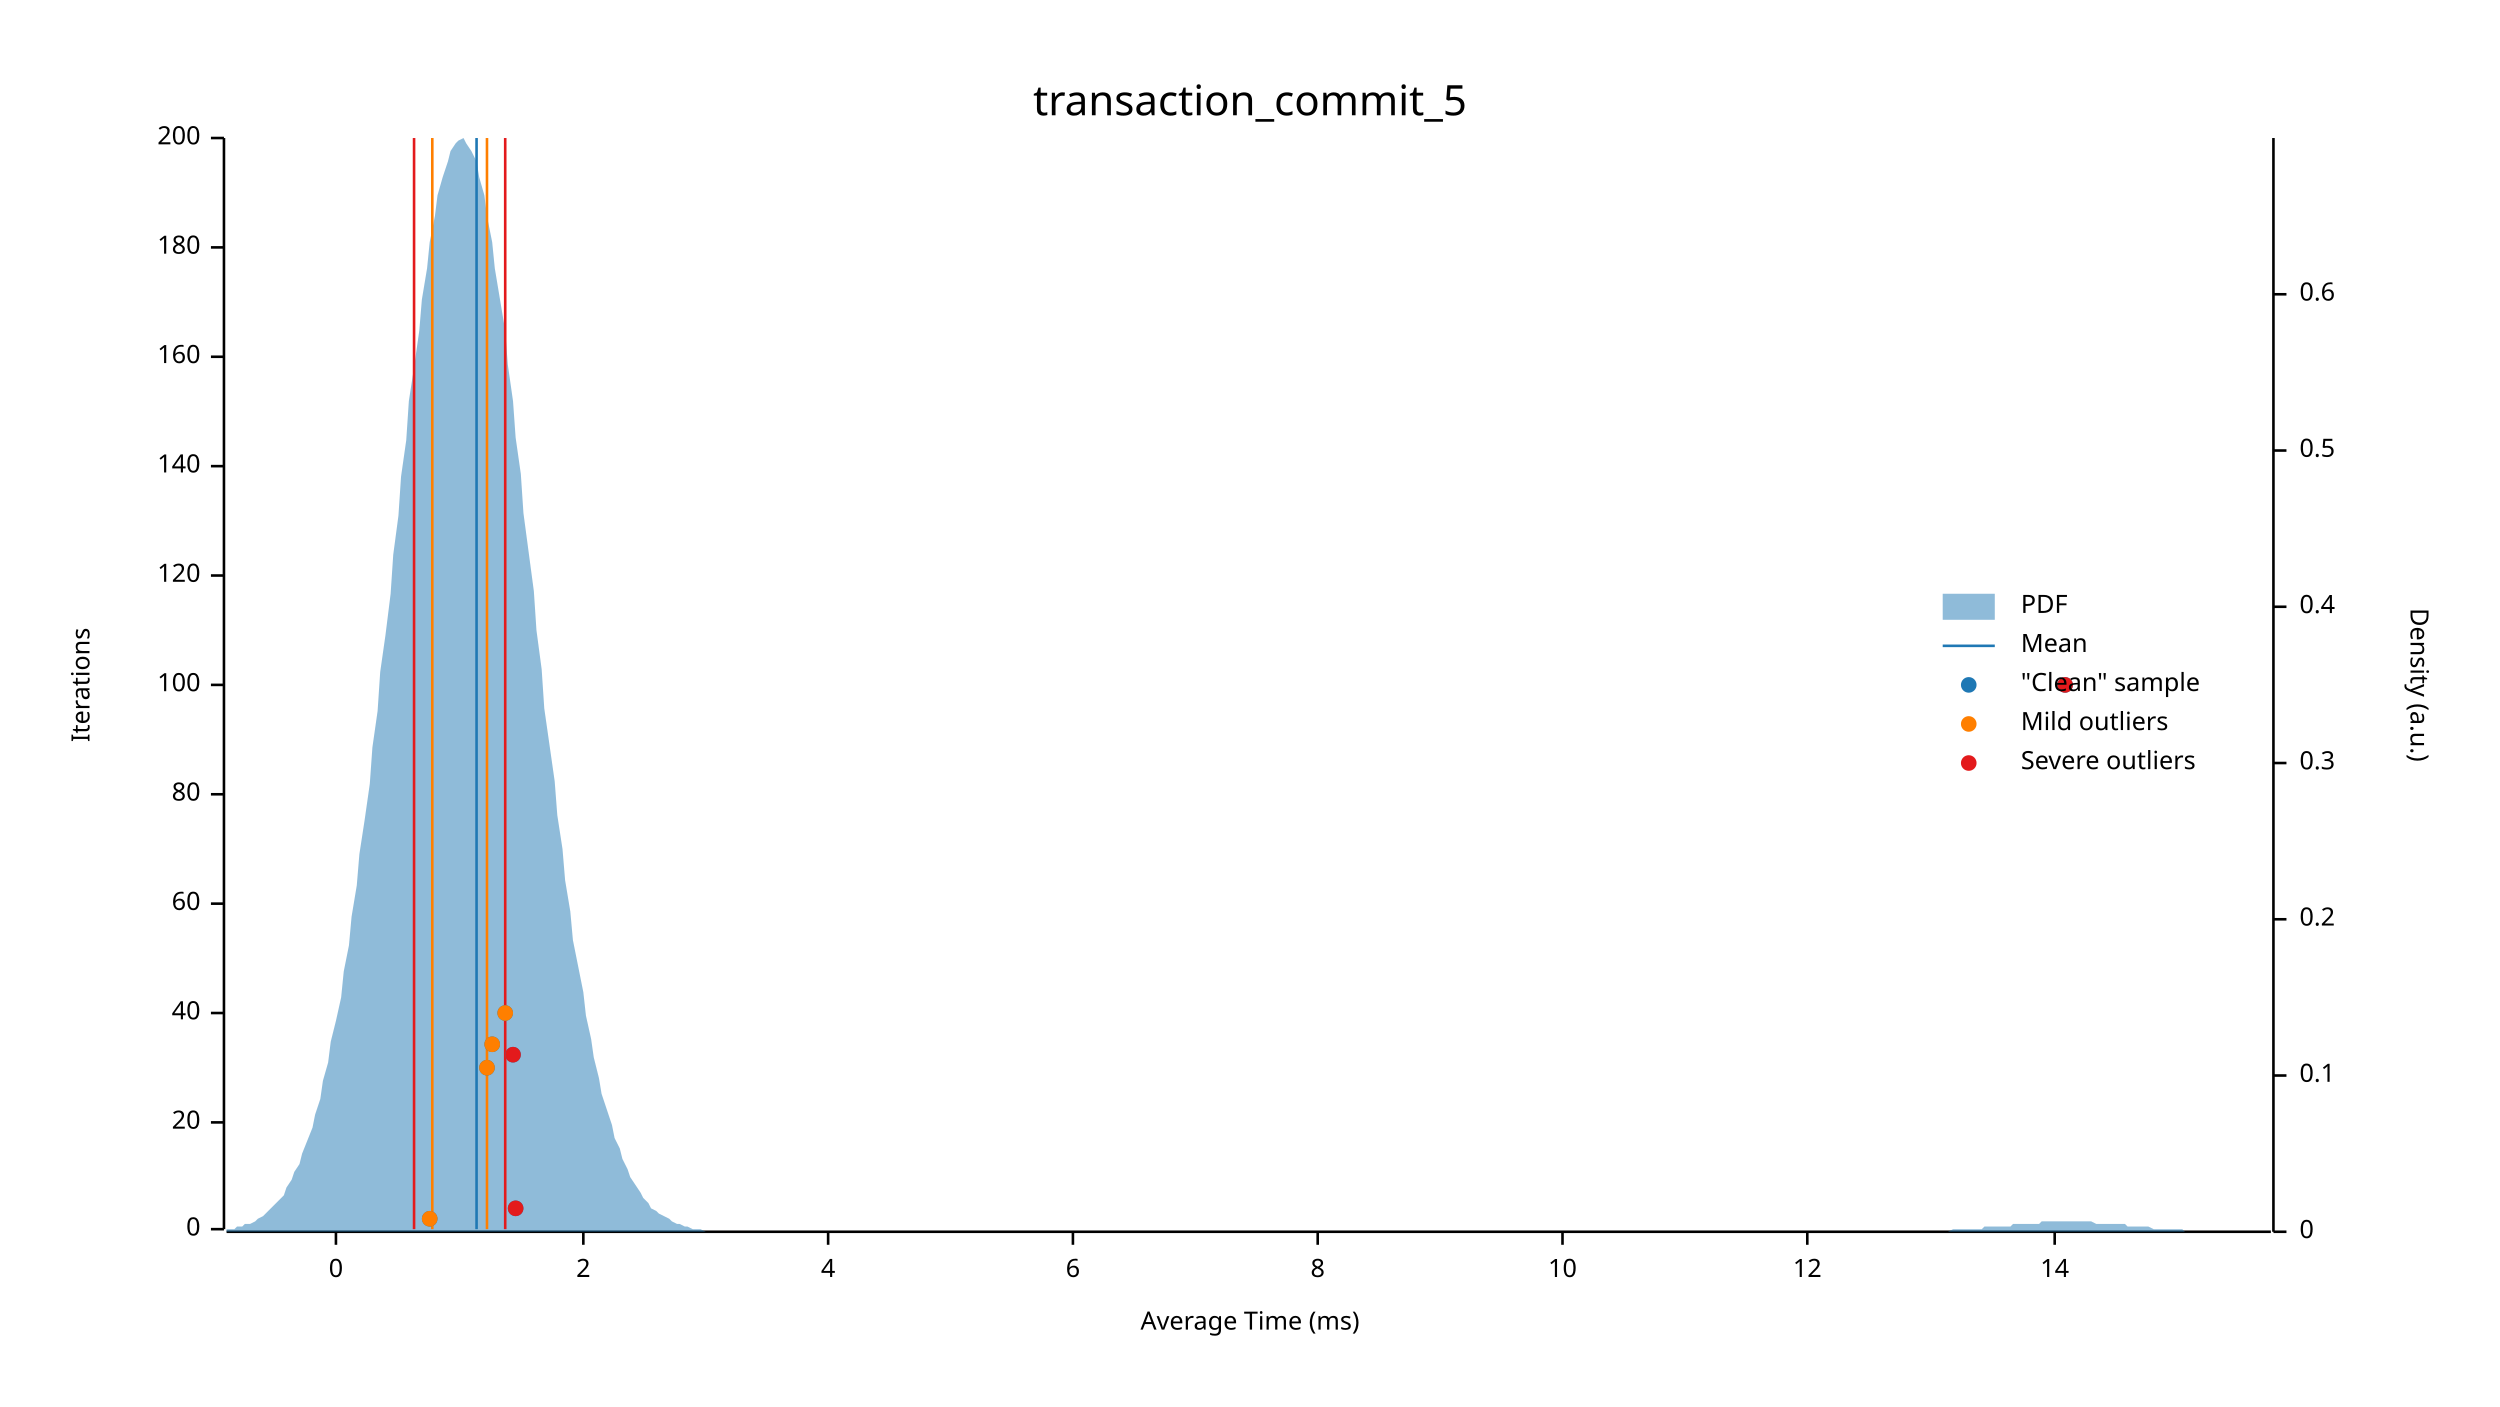
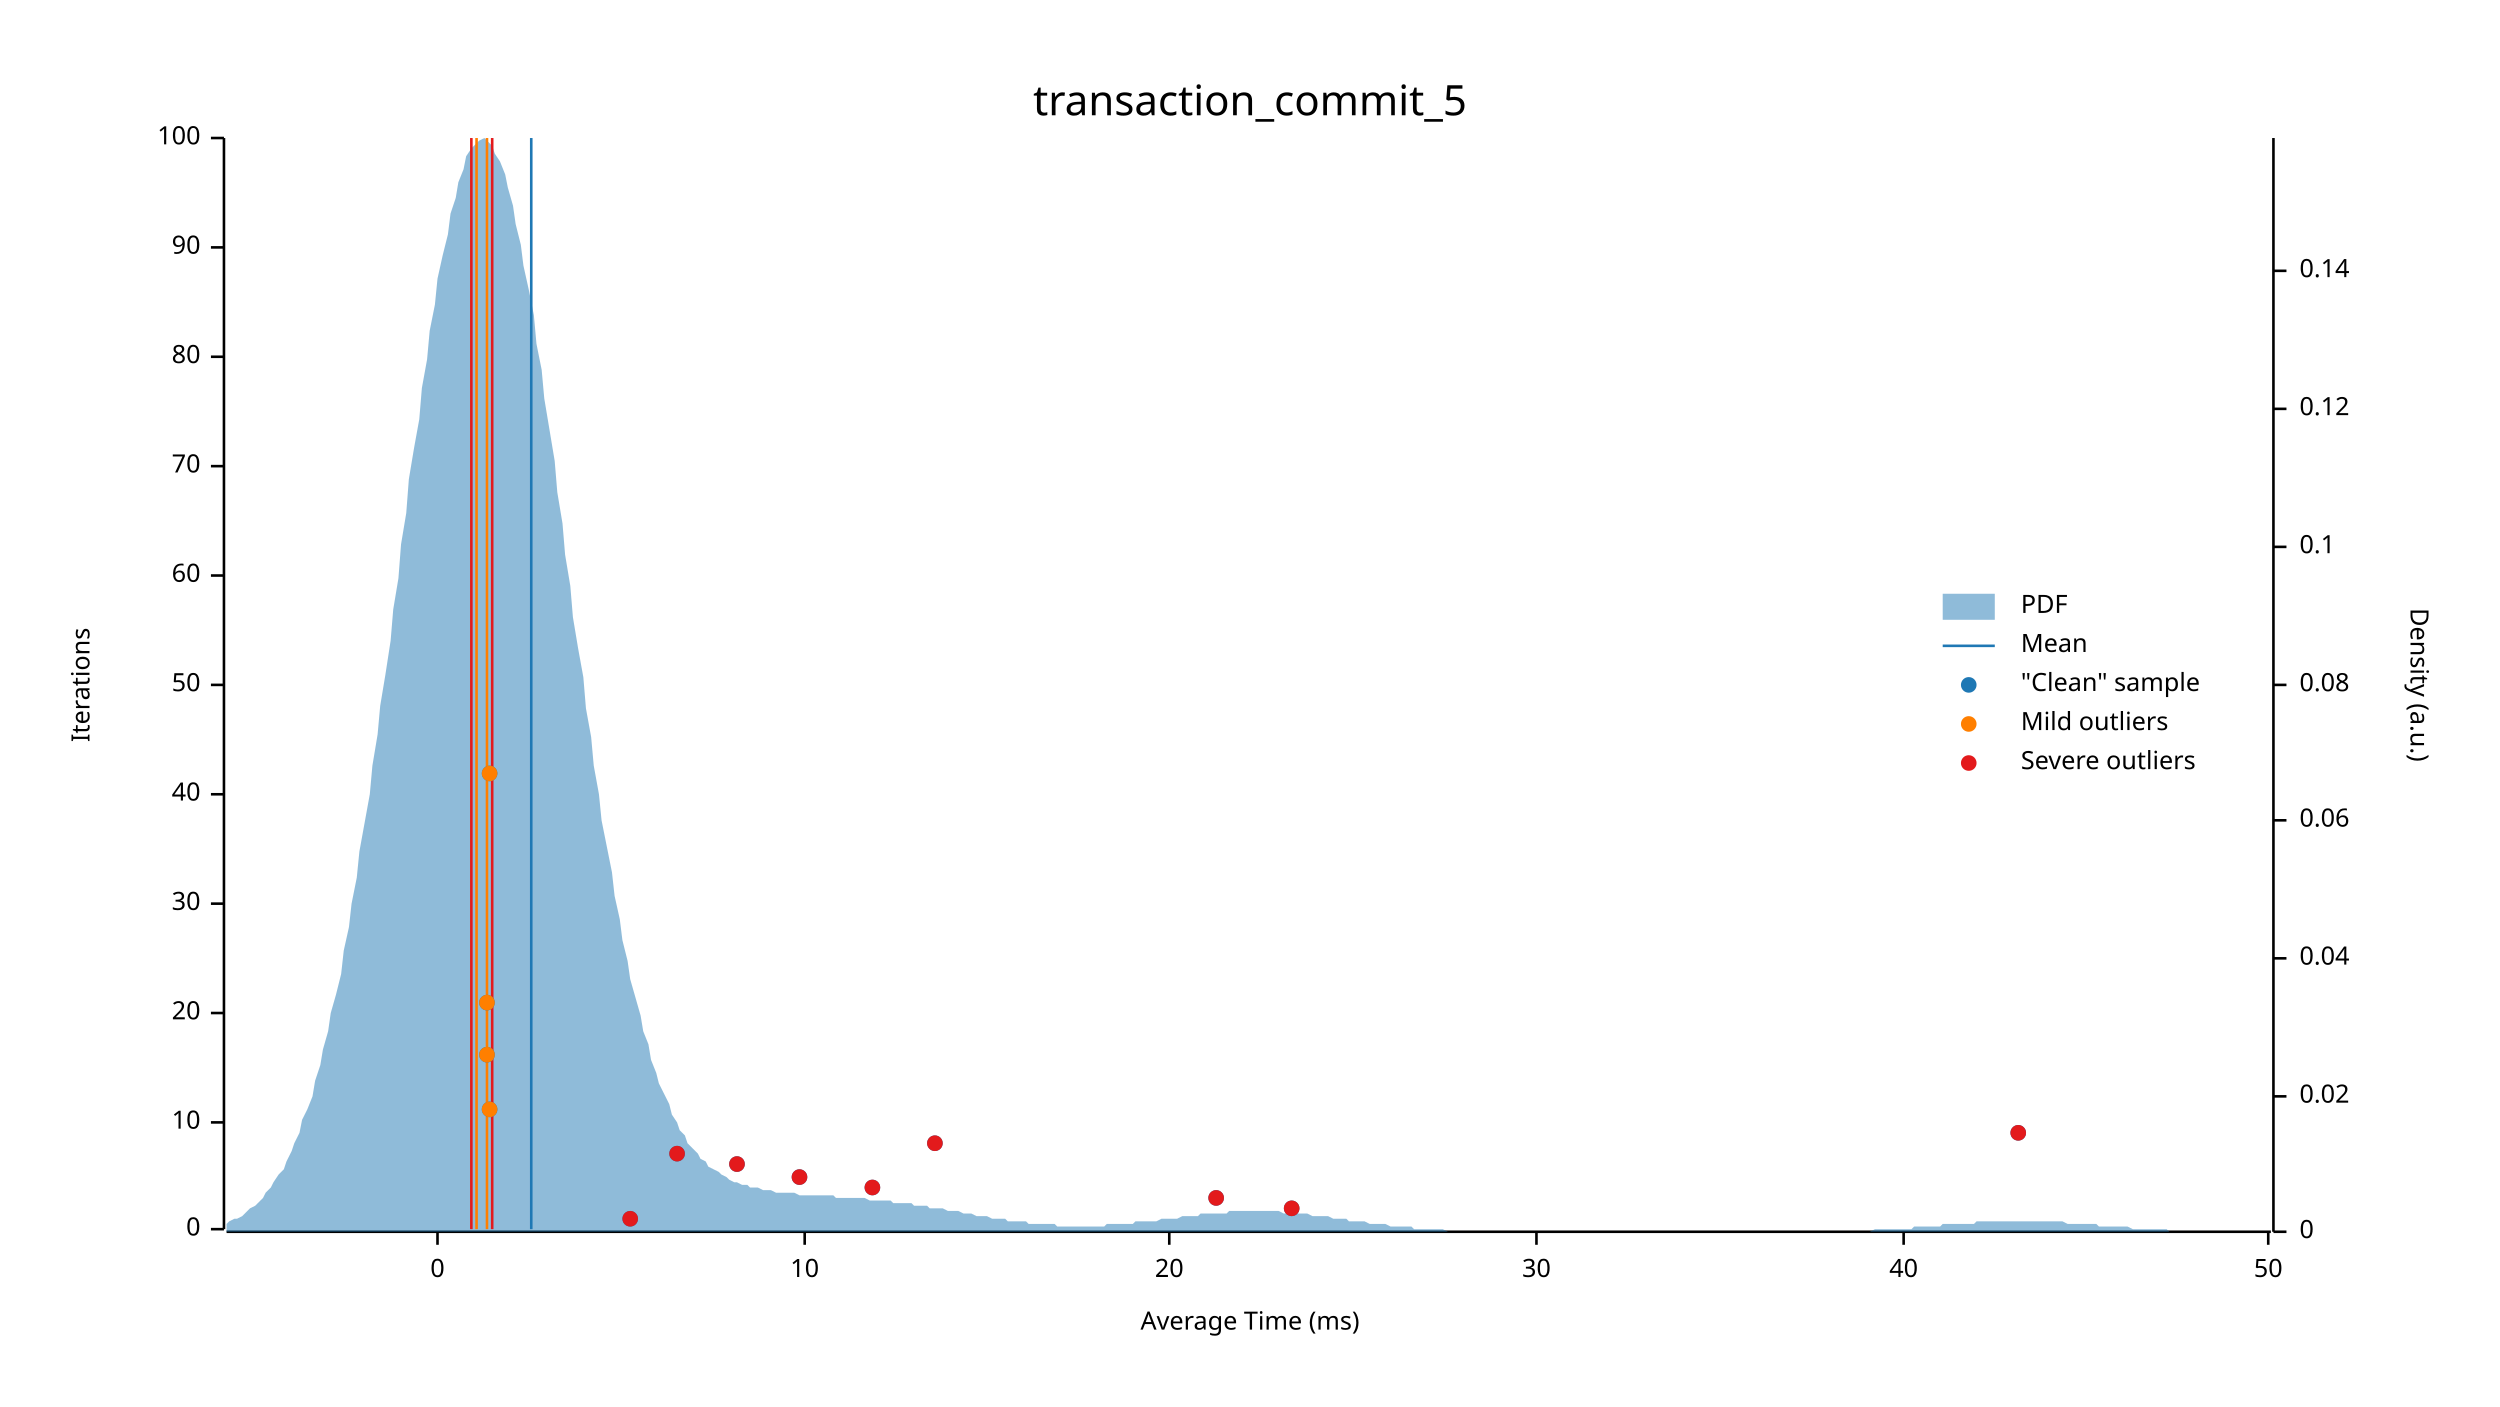
<svg xmlns="http://www.w3.org/2000/svg" width="960" height="540" viewBox="0 0 960 540">
  <text x="480" y="32" dy="0.76em" text-anchor="middle" font-family="sans-serif" font-size="16.129" opacity="1" fill="#000000">
transaction_commit_5
</text>
  <text x="27" y="263" dy="0.76em" text-anchor="middle" font-family="sans-serif" font-size="9.677" opacity="1" fill="#000000" transform="rotate(270, 27, 263)">
Iterations
</text>
  <text x="480" y="513" dy="-0.5ex" text-anchor="middle" font-family="sans-serif" font-size="9.677" opacity="1" fill="#000000">
Average Time (ms)
</text>
  <polyline fill="none" opacity="1" stroke="#000000" stroke-width="1" points="86,53 86,472 " />
  <text x="77" y="472" dy="0.5ex" text-anchor="end" font-family="sans-serif" font-size="9.677" opacity="1" fill="#000000">
0
</text>
  <polyline fill="none" opacity="1" stroke="#000000" stroke-width="1" points="81,472 86,472 " />
  <text x="77" y="431" dy="0.5ex" text-anchor="end" font-family="sans-serif" font-size="9.677" opacity="1" fill="#000000">
- 20
+ 10
</text>
  <polyline fill="none" opacity="1" stroke="#000000" stroke-width="1" points="81,431 86,431 " />
  <text x="77" y="389" dy="0.5ex" text-anchor="end" font-family="sans-serif" font-size="9.677" opacity="1" fill="#000000">
- 40
+ 20
</text>
  <polyline fill="none" opacity="1" stroke="#000000" stroke-width="1" points="81,389 86,389 " />
  <text x="77" y="347" dy="0.5ex" text-anchor="end" font-family="sans-serif" font-size="9.677" opacity="1" fill="#000000">
- 60
+ 30
</text>
  <polyline fill="none" opacity="1" stroke="#000000" stroke-width="1" points="81,347 86,347 " />
  <text x="77" y="305" dy="0.5ex" text-anchor="end" font-family="sans-serif" font-size="9.677" opacity="1" fill="#000000">
- 80
+ 40
</text>
  <polyline fill="none" opacity="1" stroke="#000000" stroke-width="1" points="81,305 86,305 " />
  <text x="77" y="263" dy="0.5ex" text-anchor="end" font-family="sans-serif" font-size="9.677" opacity="1" fill="#000000">
- 100
+ 50
</text>
  <polyline fill="none" opacity="1" stroke="#000000" stroke-width="1" points="81,263 86,263 " />
  <text x="77" y="221" dy="0.5ex" text-anchor="end" font-family="sans-serif" font-size="9.677" opacity="1" fill="#000000">
- 120
+ 60
</text>
  <polyline fill="none" opacity="1" stroke="#000000" stroke-width="1" points="81,221 86,221 " />
  <text x="77" y="179" dy="0.5ex" text-anchor="end" font-family="sans-serif" font-size="9.677" opacity="1" fill="#000000">
- 140
+ 70
</text>
  <polyline fill="none" opacity="1" stroke="#000000" stroke-width="1" points="81,179 86,179 " />
  <text x="77" y="137" dy="0.5ex" text-anchor="end" font-family="sans-serif" font-size="9.677" opacity="1" fill="#000000">
- 160
+ 80
</text>
  <polyline fill="none" opacity="1" stroke="#000000" stroke-width="1" points="81,137 86,137 " />
  <text x="77" y="95" dy="0.5ex" text-anchor="end" font-family="sans-serif" font-size="9.677" opacity="1" fill="#000000">
- 180
+ 90
</text>
  <polyline fill="none" opacity="1" stroke="#000000" stroke-width="1" points="81,95 86,95 " />
  <text x="77" y="53" dy="0.5ex" text-anchor="end" font-family="sans-serif" font-size="9.677" opacity="1" fill="#000000">
- 200
+ 100
</text>
  <polyline fill="none" opacity="1" stroke="#000000" stroke-width="1" points="81,53 86,53 " />
  <polyline fill="none" opacity="1" stroke="#000000" stroke-width="1" points="87,473 872,473 " />
-   <text x="129" y="483" dy="0.76em" text-anchor="middle" font-family="sans-serif" font-size="9.677" opacity="1" fill="#000000">
+   <text x="168" y="483" dy="0.76em" text-anchor="middle" font-family="sans-serif" font-size="9.677" opacity="1" fill="#000000">
0
</text>
-   <polyline fill="none" opacity="1" stroke="#000000" stroke-width="1" points="129,473 129,478 " />
-   <text x="224" y="483" dy="0.76em" text-anchor="middle" font-family="sans-serif" font-size="9.677" opacity="1" fill="#000000">
- 2
- </text>
-   <polyline fill="none" opacity="1" stroke="#000000" stroke-width="1" points="224,473 224,478 " />
-   <text x="318" y="483" dy="0.76em" text-anchor="middle" font-family="sans-serif" font-size="9.677" opacity="1" fill="#000000">
- 4
- </text>
-   <polyline fill="none" opacity="1" stroke="#000000" stroke-width="1" points="318,473 318,478 " />
-   <text x="412" y="483" dy="0.76em" text-anchor="middle" font-family="sans-serif" font-size="9.677" opacity="1" fill="#000000">
- 6
- </text>
-   <polyline fill="none" opacity="1" stroke="#000000" stroke-width="1" points="412,473 412,478 " />
-   <text x="506" y="483" dy="0.76em" text-anchor="middle" font-family="sans-serif" font-size="9.677" opacity="1" fill="#000000">
- 8
- </text>
-   <polyline fill="none" opacity="1" stroke="#000000" stroke-width="1" points="506,473 506,478 " />
-   <text x="600" y="483" dy="0.76em" text-anchor="middle" font-family="sans-serif" font-size="9.677" opacity="1" fill="#000000">
+   <polyline fill="none" opacity="1" stroke="#000000" stroke-width="1" points="168,473 168,478 " />
+   <text x="309" y="483" dy="0.76em" text-anchor="middle" font-family="sans-serif" font-size="9.677" opacity="1" fill="#000000">
10
</text>
-   <polyline fill="none" opacity="1" stroke="#000000" stroke-width="1" points="600,473 600,478 " />
-   <text x="694" y="483" dy="0.76em" text-anchor="middle" font-family="sans-serif" font-size="9.677" opacity="1" fill="#000000">
- 12
+   <polyline fill="none" opacity="1" stroke="#000000" stroke-width="1" points="309,473 309,478 " />
+   <text x="449" y="483" dy="0.76em" text-anchor="middle" font-family="sans-serif" font-size="9.677" opacity="1" fill="#000000">
+ 20
</text>
-   <polyline fill="none" opacity="1" stroke="#000000" stroke-width="1" points="694,473 694,478 " />
-   <text x="789" y="483" dy="0.76em" text-anchor="middle" font-family="sans-serif" font-size="9.677" opacity="1" fill="#000000">
- 14
+   <polyline fill="none" opacity="1" stroke="#000000" stroke-width="1" points="449,473 449,478 " />
+   <text x="590" y="483" dy="0.76em" text-anchor="middle" font-family="sans-serif" font-size="9.677" opacity="1" fill="#000000">
+ 30
</text>
-   <polyline fill="none" opacity="1" stroke="#000000" stroke-width="1" points="789,473 789,478 " />
+   <polyline fill="none" opacity="1" stroke="#000000" stroke-width="1" points="590,473 590,478 " />
+   <text x="731" y="483" dy="0.76em" text-anchor="middle" font-family="sans-serif" font-size="9.677" opacity="1" fill="#000000">
+ 40
+ </text>
+   <polyline fill="none" opacity="1" stroke="#000000" stroke-width="1" points="731,473 731,478 " />
+   <text x="871" y="483" dy="0.76em" text-anchor="middle" font-family="sans-serif" font-size="9.677" opacity="1" fill="#000000">
+ 50
+ </text>
+   <polyline fill="none" opacity="1" stroke="#000000" stroke-width="1" points="871,473 871,478 " />
  <text x="933" y="263" dy="0.76em" text-anchor="middle" font-family="sans-serif" font-size="9.677" opacity="1" fill="#000000" transform="rotate(90, 933, 263)">
Density (a.u.)
</text>
  <polyline fill="none" opacity="1" stroke="#000000" stroke-width="1" points="873,53 873,473 " />
  <text x="883" y="473" dy="0.5ex" text-anchor="start" font-family="sans-serif" font-size="9.677" opacity="1" fill="#000000">
0
</text>
  <polyline fill="none" opacity="1" stroke="#000000" stroke-width="1" points="873,473 878,473 " />
-   <text x="883" y="413" dy="0.5ex" text-anchor="start" font-family="sans-serif" font-size="9.677" opacity="1" fill="#000000">
+   <text x="883" y="421" dy="0.5ex" text-anchor="start" font-family="sans-serif" font-size="9.677" opacity="1" fill="#000000">
+ 0.02
+ </text>
+   <polyline fill="none" opacity="1" stroke="#000000" stroke-width="1" points="873,421 878,421 " />
+   <text x="883" y="368" dy="0.5ex" text-anchor="start" font-family="sans-serif" font-size="9.677" opacity="1" fill="#000000">
+ 0.04
+ </text>
+   <polyline fill="none" opacity="1" stroke="#000000" stroke-width="1" points="873,368 878,368 " />
+   <text x="883" y="315" dy="0.5ex" text-anchor="start" font-family="sans-serif" font-size="9.677" opacity="1" fill="#000000">
+ 0.06
+ </text>
+   <polyline fill="none" opacity="1" stroke="#000000" stroke-width="1" points="873,315 878,315 " />
+   <text x="883" y="263" dy="0.5ex" text-anchor="start" font-family="sans-serif" font-size="9.677" opacity="1" fill="#000000">
+ 0.08
+ </text>
+   <polyline fill="none" opacity="1" stroke="#000000" stroke-width="1" points="873,263 878,263 " />
+   <text x="883" y="210" dy="0.5ex" text-anchor="start" font-family="sans-serif" font-size="9.677" opacity="1" fill="#000000">
0.1
</text>
-   <polyline fill="none" opacity="1" stroke="#000000" stroke-width="1" points="873,413 878,413 " />
-   <text x="883" y="353" dy="0.5ex" text-anchor="start" font-family="sans-serif" font-size="9.677" opacity="1" fill="#000000">
- 0.2
+   <polyline fill="none" opacity="1" stroke="#000000" stroke-width="1" points="873,210 878,210 " />
+   <text x="883" y="157" dy="0.5ex" text-anchor="start" font-family="sans-serif" font-size="9.677" opacity="1" fill="#000000">
+ 0.12
</text>
-   <polyline fill="none" opacity="1" stroke="#000000" stroke-width="1" points="873,353 878,353 " />
-   <text x="883" y="293" dy="0.5ex" text-anchor="start" font-family="sans-serif" font-size="9.677" opacity="1" fill="#000000">
- 0.3
+   <polyline fill="none" opacity="1" stroke="#000000" stroke-width="1" points="873,157 878,157 " />
+   <text x="883" y="104" dy="0.5ex" text-anchor="start" font-family="sans-serif" font-size="9.677" opacity="1" fill="#000000">
+ 0.14
</text>
-   <polyline fill="none" opacity="1" stroke="#000000" stroke-width="1" points="873,293 878,293 " />
-   <text x="883" y="233" dy="0.5ex" text-anchor="start" font-family="sans-serif" font-size="9.677" opacity="1" fill="#000000">
- 0.4
- </text>
-   <polyline fill="none" opacity="1" stroke="#000000" stroke-width="1" points="873,233 878,233 " />
-   <text x="883" y="173" dy="0.5ex" text-anchor="start" font-family="sans-serif" font-size="9.677" opacity="1" fill="#000000">
- 0.5
- </text>
-   <polyline fill="none" opacity="1" stroke="#000000" stroke-width="1" points="873,173 878,173 " />
-   <text x="883" y="113" dy="0.5ex" text-anchor="start" font-family="sans-serif" font-size="9.677" opacity="1" fill="#000000">
- 0.6
- </text>
-   <polyline fill="none" opacity="1" stroke="#000000" stroke-width="1" points="873,113 878,113 " />
-   <polygon opacity="0.5" fill="#1F78B4" points="87,472 88,472 90,472 91,471 93,471 94,470 96,470 98,469 99,468 101,467 102,466 104,464 105,463 107,461 109,459 110,456 112,453 113,450 115,447 116,443 118,438 120,433 121,428 123,422 124,415 126,408 127,400 129,392 131,383 132,373 134,363 135,352 137,340 138,328 140,315 142,301 143,287 145,273 146,258 148,244 150,228 151,213 153,198 154,183 156,169 157,154 159,141 161,127 162,115 164,103 165,93 167,83 168,75 170,68 172,62 173,58 175,55 176,54 178,53 179,55 181,58 183,62 184,68 186,75 187,83 189,93 190,103 192,115 194,127 195,140 197,154 198,168 200,182 201,197 203,212 205,227 206,242 208,257 209,272 211,286 213,300 214,313 216,326 217,338 219,350 220,361 222,371 224,381 225,390 227,399 228,406 230,414 231,420 233,426 235,432 236,437 238,441 239,445 241,449 242,452 244,455 246,458 247,460 249,462 250,464 252,465 253,466 255,467 257,468 258,469 260,470 261,470 263,471 264,471 266,472 268,472 269,472 271,473 272,473 274,473 276,473 277,473 279,473 280,473 282,473 283,473 285,473 287,473 288,473 290,473 291,473 293,473 294,473 296,473 298,473 299,473 301,473 302,473 304,473 305,473 307,473 309,473 310,473 312,473 313,473 315,473 316,473 318,473 320,473 321,473 323,473 324,473 326,473 327,473 329,473 331,473 332,473 334,473 335,473 337,473 339,473 340,473 342,473 343,473 345,473 346,473 348,473 350,473 351,473 353,473 354,473 356,473 357,473 359,473 361,473 362,473 364,473 365,473 367,473 368,473 370,473 372,473 373,473 375,473 376,473 378,473 379,473 381,473 383,473 384,473 386,473 387,473 389,473 391,473 392,473 394,473 395,473 397,473 398,473 400,473 402,473 403,473 405,473 406,473 408,473 409,473 411,473 413,473 414,473 416,473 417,473 419,473 420,473 422,473 424,473 425,473 427,473 428,473 430,473 431,473 433,473 435,473 436,473 438,473 439,473 441,473 442,473 444,473 446,473 447,473 449,473 450,473 452,473 454,473 455,473 457,473 458,473 460,473 461,473 463,473 465,473 466,473 468,473 469,473 471,473 472,473 474,473 476,473 477,473 479,473 480,473 482,473 483,473 485,473 487,473 488,473 490,473 491,473 493,473 494,473 496,473 498,473 499,473 501,473 502,473 504,473 505,473 507,473 509,473 510,473 512,473 513,473 515,473 517,473 518,473 520,473 521,473 523,473 524,473 526,473 528,473 529,473 531,473 532,473 534,473 535,473 537,473 539,473 540,473 542,473 543,473 545,473 546,473 548,473 550,473 551,473 553,473 554,473 556,473 557,473 559,473 561,473 562,473 564,473 565,473 567,473 568,473 570,473 572,473 573,473 575,473 576,473 578,473 580,473 581,473 583,473 584,473 586,473 587,473 589,473 591,473 592,473 594,473 595,473 597,473 598,473 600,473 602,473 603,473 605,473 606,473 608,473 609,473 611,473 613,473 614,473 616,473 617,473 619,473 620,473 622,473 624,473 625,473 627,473 628,473 630,473 632,473 633,473 635,473 636,473 638,473 639,473 641,473 643,473 644,473 646,473 647,473 649,473 650,473 652,473 654,473 655,473 657,473 658,473 660,473 661,473 663,473 665,473 666,473 668,473 669,473 671,473 672,473 674,473 676,473 677,473 679,473 680,473 682,473 683,473 685,473 687,473 688,473 690,473 691,473 693,473 695,473 696,473 698,473 699,473 701,473 702,473 704,473 706,473 707,473 709,473 710,473 712,473 713,473 715,473 717,473 718,473 720,473 721,473 723,473 724,473 726,473 728,473 729,473 731,473 732,473 734,473 735,473 737,473 739,473 740,473 742,473 743,473 745,473 746,473 748,473 750,472 751,472 753,472 754,472 756,472 758,472 759,472 761,472 762,471 764,471 765,471 767,471 769,471 770,471 772,471 773,470 775,470 776,470 778,470 780,470 781,470 783,470 784,469 786,469 787,469 789,469 791,469 792,469 794,469 795,469 797,469 798,469 800,469 802,469 803,469 805,470 806,470 808,470 809,470 811,470 813,470 814,470 816,470 817,471 819,471 821,471 822,471 824,471 825,471 827,472 828,472 830,472 832,472 833,472 835,472 836,472 838,472 839,473 841,473 843,473 844,473 846,473 847,473 849,473 850,473 852,473 854,473 855,473 857,473 858,473 860,473 861,473 863,473 865,473 866,473 868,473 869,473 871,473 873,473 873,473 87,473 " />
-   <polyline fill="none" opacity="1" stroke="#1F78B4" stroke-width="1" points="183,472 183,53 " />
-   <polyline fill="none" opacity="1" stroke="#FF7F00" stroke-width="1" points="166,472 166,53 " />
+   <polyline fill="none" opacity="1" stroke="#000000" stroke-width="1" points="873,104 878,104 " />
+   <polygon opacity="0.5" fill="#1F78B4" points="87,470 88,469 90,468 91,468 93,467 94,466 96,464 98,463 99,462 101,460 102,458 104,456 105,454 107,451 109,449 110,446 112,442 113,439 115,435 116,430 118,426 120,421 121,415 123,409 124,403 126,396 127,389 129,382 131,374 132,365 134,356 135,347 137,337 138,327 140,316 142,305 143,294 145,282 146,271 148,259 150,246 151,234 153,222 154,209 156,197 157,184 159,172 161,161 162,149 164,138 165,127 167,117 168,107 170,98 172,90 173,82 175,76 176,70 178,65 179,60 181,57 183,55 184,54 186,53 187,54 189,56 190,59 192,62 194,67 195,72 197,79 198,86 200,94 201,102 203,111 205,121 206,132 208,142 209,153 211,165 213,177 214,189 216,201 217,213 219,225 220,237 222,249 224,260 225,272 227,283 228,294 230,305 231,315 233,325 235,335 236,344 238,353 239,361 241,369 242,376 244,383 246,390 247,396 249,401 250,407 252,412 253,416 255,420 257,424 258,428 260,431 261,434 263,436 264,439 266,441 268,443 269,445 271,446 272,448 274,449 276,450 277,451 279,452 280,453 282,454 283,454 285,455 287,455 288,456 290,456 291,456 293,457 294,457 296,457 298,458 299,458 301,458 302,458 304,458 305,458 307,459 309,459 310,459 312,459 313,459 315,459 316,459 318,459 320,459 321,460 323,460 324,460 326,460 327,460 329,460 331,460 332,460 334,461 335,461 337,461 339,461 340,461 342,461 343,462 345,462 346,462 348,462 350,462 351,463 353,463 354,463 356,463 357,464 359,464 361,464 362,464 364,465 365,465 367,465 368,465 370,466 372,466 373,466 375,467 376,467 378,467 379,467 381,468 383,468 384,468 386,468 387,469 389,469 391,469 392,469 394,469 395,470 397,470 398,470 400,470 402,470 403,470 405,470 406,471 408,471 409,471 411,471 413,471 414,471 416,471 417,471 419,471 420,471 422,471 424,471 425,470 427,470 428,470 430,470 431,470 433,470 435,470 436,469 438,469 439,469 441,469 442,469 444,469 446,468 447,468 449,468 450,468 452,468 454,467 455,467 457,467 458,467 460,467 461,466 463,466 465,466 466,466 468,466 469,466 471,466 472,465 474,465 476,465 477,465 479,465 480,465 482,465 483,465 485,465 487,465 488,465 490,465 491,465 493,466 494,466 496,466 498,466 499,466 501,466 502,466 504,467 505,467 507,467 509,467 510,467 512,468 513,468 515,468 517,468 518,469 520,469 521,469 523,469 524,469 526,470 528,470 529,470 531,470 532,470 534,471 535,471 537,471 539,471 540,471 542,471 543,472 545,472 546,472 548,472 550,472 551,472 553,472 554,472 556,473 557,473 559,473 561,473 562,473 564,473 565,473 567,473 568,473 570,473 572,473 573,473 575,473 576,473 578,473 580,473 581,473 583,473 584,473 586,473 587,473 589,473 591,473 592,473 594,473 595,473 597,473 598,473 600,473 602,473 603,473 605,473 606,473 608,473 609,473 611,473 613,473 614,473 616,473 617,473 619,473 620,473 622,473 624,473 625,473 627,473 628,473 630,473 632,473 633,473 635,473 636,473 638,473 639,473 641,473 643,473 644,473 646,473 647,473 649,473 650,473 652,473 654,473 655,473 657,473 658,473 660,473 661,473 663,473 665,473 666,473 668,473 669,473 671,473 672,473 674,473 676,473 677,473 679,473 680,473 682,473 683,473 685,473 687,473 688,473 690,473 691,473 693,473 695,473 696,473 698,473 699,473 701,473 702,473 704,473 706,473 707,473 709,473 710,473 712,473 713,473 715,473 717,473 718,473 720,472 721,472 723,472 724,472 726,472 728,472 729,472 731,472 732,472 734,472 735,471 737,471 739,471 740,471 742,471 743,471 745,471 746,470 748,470 750,470 751,470 753,470 754,470 756,470 758,470 759,469 761,469 762,469 764,469 765,469 767,469 769,469 770,469 772,469 773,469 775,469 776,469 778,469 780,469 781,469 783,469 784,469 786,469 787,469 789,469 791,469 792,469 794,470 795,470 797,470 798,470 800,470 802,470 803,470 805,470 806,471 808,471 809,471 811,471 813,471 814,471 816,471 817,471 819,472 821,472 822,472 824,472 825,472 827,472 828,472 830,472 832,472 833,473 835,473 836,473 838,473 839,473 841,473 843,473 844,473 846,473 847,473 849,473 850,473 852,473 854,473 855,473 857,473 858,473 860,473 861,473 863,473 865,473 866,473 868,473 869,473 871,473 873,473 873,473 87,473 " />
+   <polyline fill="none" opacity="1" stroke="#1F78B4" stroke-width="1" points="204,472 204,53 " />
+   <polyline fill="none" opacity="1" stroke="#FF7F00" stroke-width="1" points="183,472 183,53 " />
  <polyline fill="none" opacity="1" stroke="#FF7F00" stroke-width="1" points="187,472 187,53 " />
-   <polyline fill="none" opacity="1" stroke="#E31A1C" stroke-width="1" points="159,472 159,53 " />
-   <polyline fill="none" opacity="1" stroke="#E31A1C" stroke-width="1" points="194,472 194,53 " />
-   <circle cx="165" cy="468" r="3" opacity="1" fill="#1F78B4" stroke="none" stroke-width="1" />
-   <circle cx="198" cy="464" r="3" opacity="1" fill="#1F78B4" stroke="none" stroke-width="1" />
-   <circle cx="187" cy="410" r="3" opacity="1" fill="#1F78B4" stroke="none" stroke-width="1" />
-   <circle cx="197" cy="405" r="3" opacity="1" fill="#1F78B4" stroke="none" stroke-width="1" />
-   <circle cx="189" cy="401" r="3" opacity="1" fill="#1F78B4" stroke="none" stroke-width="1" />
-   <circle cx="194" cy="389" r="3" opacity="1" fill="#1F78B4" stroke="none" stroke-width="1" />
-   <circle cx="793" cy="263" r="3" opacity="1" fill="#1F78B4" stroke="none" stroke-width="1" />
-   <circle cx="165" cy="468" r="3" opacity="1" fill="#FF7F00" stroke="none" stroke-width="1" />
-   <circle cx="187" cy="410" r="3" opacity="1" fill="#FF7F00" stroke="none" stroke-width="1" />
-   <circle cx="189" cy="401" r="3" opacity="1" fill="#FF7F00" stroke="none" stroke-width="1" />
-   <circle cx="194" cy="389" r="3" opacity="1" fill="#FF7F00" stroke="none" stroke-width="1" />
-   <circle cx="198" cy="464" r="3" opacity="1" fill="#E31A1C" stroke="none" stroke-width="1" />
-   <circle cx="197" cy="405" r="3" opacity="1" fill="#E31A1C" stroke="none" stroke-width="1" />
-   <circle cx="793" cy="263" r="3" opacity="1" fill="#E31A1C" stroke="none" stroke-width="1" />
+   <polyline fill="none" opacity="1" stroke="#E31A1C" stroke-width="1" points="181,472 181,53 " />
+   <polyline fill="none" opacity="1" stroke="#E31A1C" stroke-width="1" points="189,472 189,53 " />
+   <circle cx="242" cy="468" r="3" opacity="1" fill="#1F78B4" stroke="none" stroke-width="1" />
+   <circle cx="496" cy="464" r="3" opacity="1" fill="#1F78B4" stroke="none" stroke-width="1" />
+   <circle cx="467" cy="460" r="3" opacity="1" fill="#1F78B4" stroke="none" stroke-width="1" />
+   <circle cx="335" cy="456" r="3" opacity="1" fill="#1F78B4" stroke="none" stroke-width="1" />
+   <circle cx="307" cy="452" r="3" opacity="1" fill="#1F78B4" stroke="none" stroke-width="1" />
+   <circle cx="283" cy="447" r="3" opacity="1" fill="#1F78B4" stroke="none" stroke-width="1" />
+   <circle cx="260" cy="443" r="3" opacity="1" fill="#1F78B4" stroke="none" stroke-width="1" />
+   <circle cx="359" cy="439" r="3" opacity="1" fill="#1F78B4" stroke="none" stroke-width="1" />
+   <circle cx="775" cy="435" r="3" opacity="1" fill="#1F78B4" stroke="none" stroke-width="1" />
+   <circle cx="188" cy="426" r="3" opacity="1" fill="#1F78B4" stroke="none" stroke-width="1" />
+   <circle cx="187" cy="405" r="3" opacity="1" fill="#1F78B4" stroke="none" stroke-width="1" />
+   <circle cx="187" cy="385" r="3" opacity="1" fill="#1F78B4" stroke="none" stroke-width="1" />
+   <circle cx="188" cy="297" r="3" opacity="1" fill="#1F78B4" stroke="none" stroke-width="1" />
+   <circle cx="188" cy="426" r="3" opacity="1" fill="#FF7F00" stroke="none" stroke-width="1" />
+   <circle cx="187" cy="405" r="3" opacity="1" fill="#FF7F00" stroke="none" stroke-width="1" />
+   <circle cx="187" cy="385" r="3" opacity="1" fill="#FF7F00" stroke="none" stroke-width="1" />
+   <circle cx="188" cy="297" r="3" opacity="1" fill="#FF7F00" stroke="none" stroke-width="1" />
+   <circle cx="242" cy="468" r="3" opacity="1" fill="#E31A1C" stroke="none" stroke-width="1" />
+   <circle cx="496" cy="464" r="3" opacity="1" fill="#E31A1C" stroke="none" stroke-width="1" />
+   <circle cx="467" cy="460" r="3" opacity="1" fill="#E31A1C" stroke="none" stroke-width="1" />
+   <circle cx="335" cy="456" r="3" opacity="1" fill="#E31A1C" stroke="none" stroke-width="1" />
+   <circle cx="307" cy="452" r="3" opacity="1" fill="#E31A1C" stroke="none" stroke-width="1" />
+   <circle cx="283" cy="447" r="3" opacity="1" fill="#E31A1C" stroke="none" stroke-width="1" />
+   <circle cx="260" cy="443" r="3" opacity="1" fill="#E31A1C" stroke="none" stroke-width="1" />
+   <circle cx="359" cy="439" r="3" opacity="1" fill="#E31A1C" stroke="none" stroke-width="1" />
+   <circle cx="775" cy="435" r="3" opacity="1" fill="#E31A1C" stroke="none" stroke-width="1" />
  <text x="776" y="228" dy="0.76em" text-anchor="start" font-family="sans-serif" font-size="9.677" opacity="1" fill="#000000">
PDF
</text>
  <text x="776" y="243" dy="0.76em" text-anchor="start" font-family="sans-serif" font-size="9.677" opacity="1" fill="#000000">
Mean
</text>
  <text x="776" y="258" dy="0.76em" text-anchor="start" font-family="sans-serif" font-size="9.677" opacity="1" fill="#000000">
"Clean" sample
</text>
  <text x="776" y="273" dy="0.76em" text-anchor="start" font-family="sans-serif" font-size="9.677" opacity="1" fill="#000000">
Mild outliers
</text>
  <text x="776" y="288" dy="0.76em" text-anchor="start" font-family="sans-serif" font-size="9.677" opacity="1" fill="#000000">
Severe outliers
</text>
  <rect x="746" y="228" width="20" height="10" opacity="0.5" fill="#1F78B4" stroke="none" />
  <polyline fill="none" opacity="1" stroke="#1F78B4" stroke-width="1" points="746,248 766,248 " />
  <circle cx="756" cy="263" r="3" opacity="1" fill="#1F78B4" stroke="none" stroke-width="1" />
  <circle cx="756" cy="278" r="3" opacity="1" fill="#FF7F00" stroke="none" stroke-width="1" />
  <circle cx="756" cy="293" r="3" opacity="1" fill="#E31A1C" stroke="none" stroke-width="1" />
</svg>
